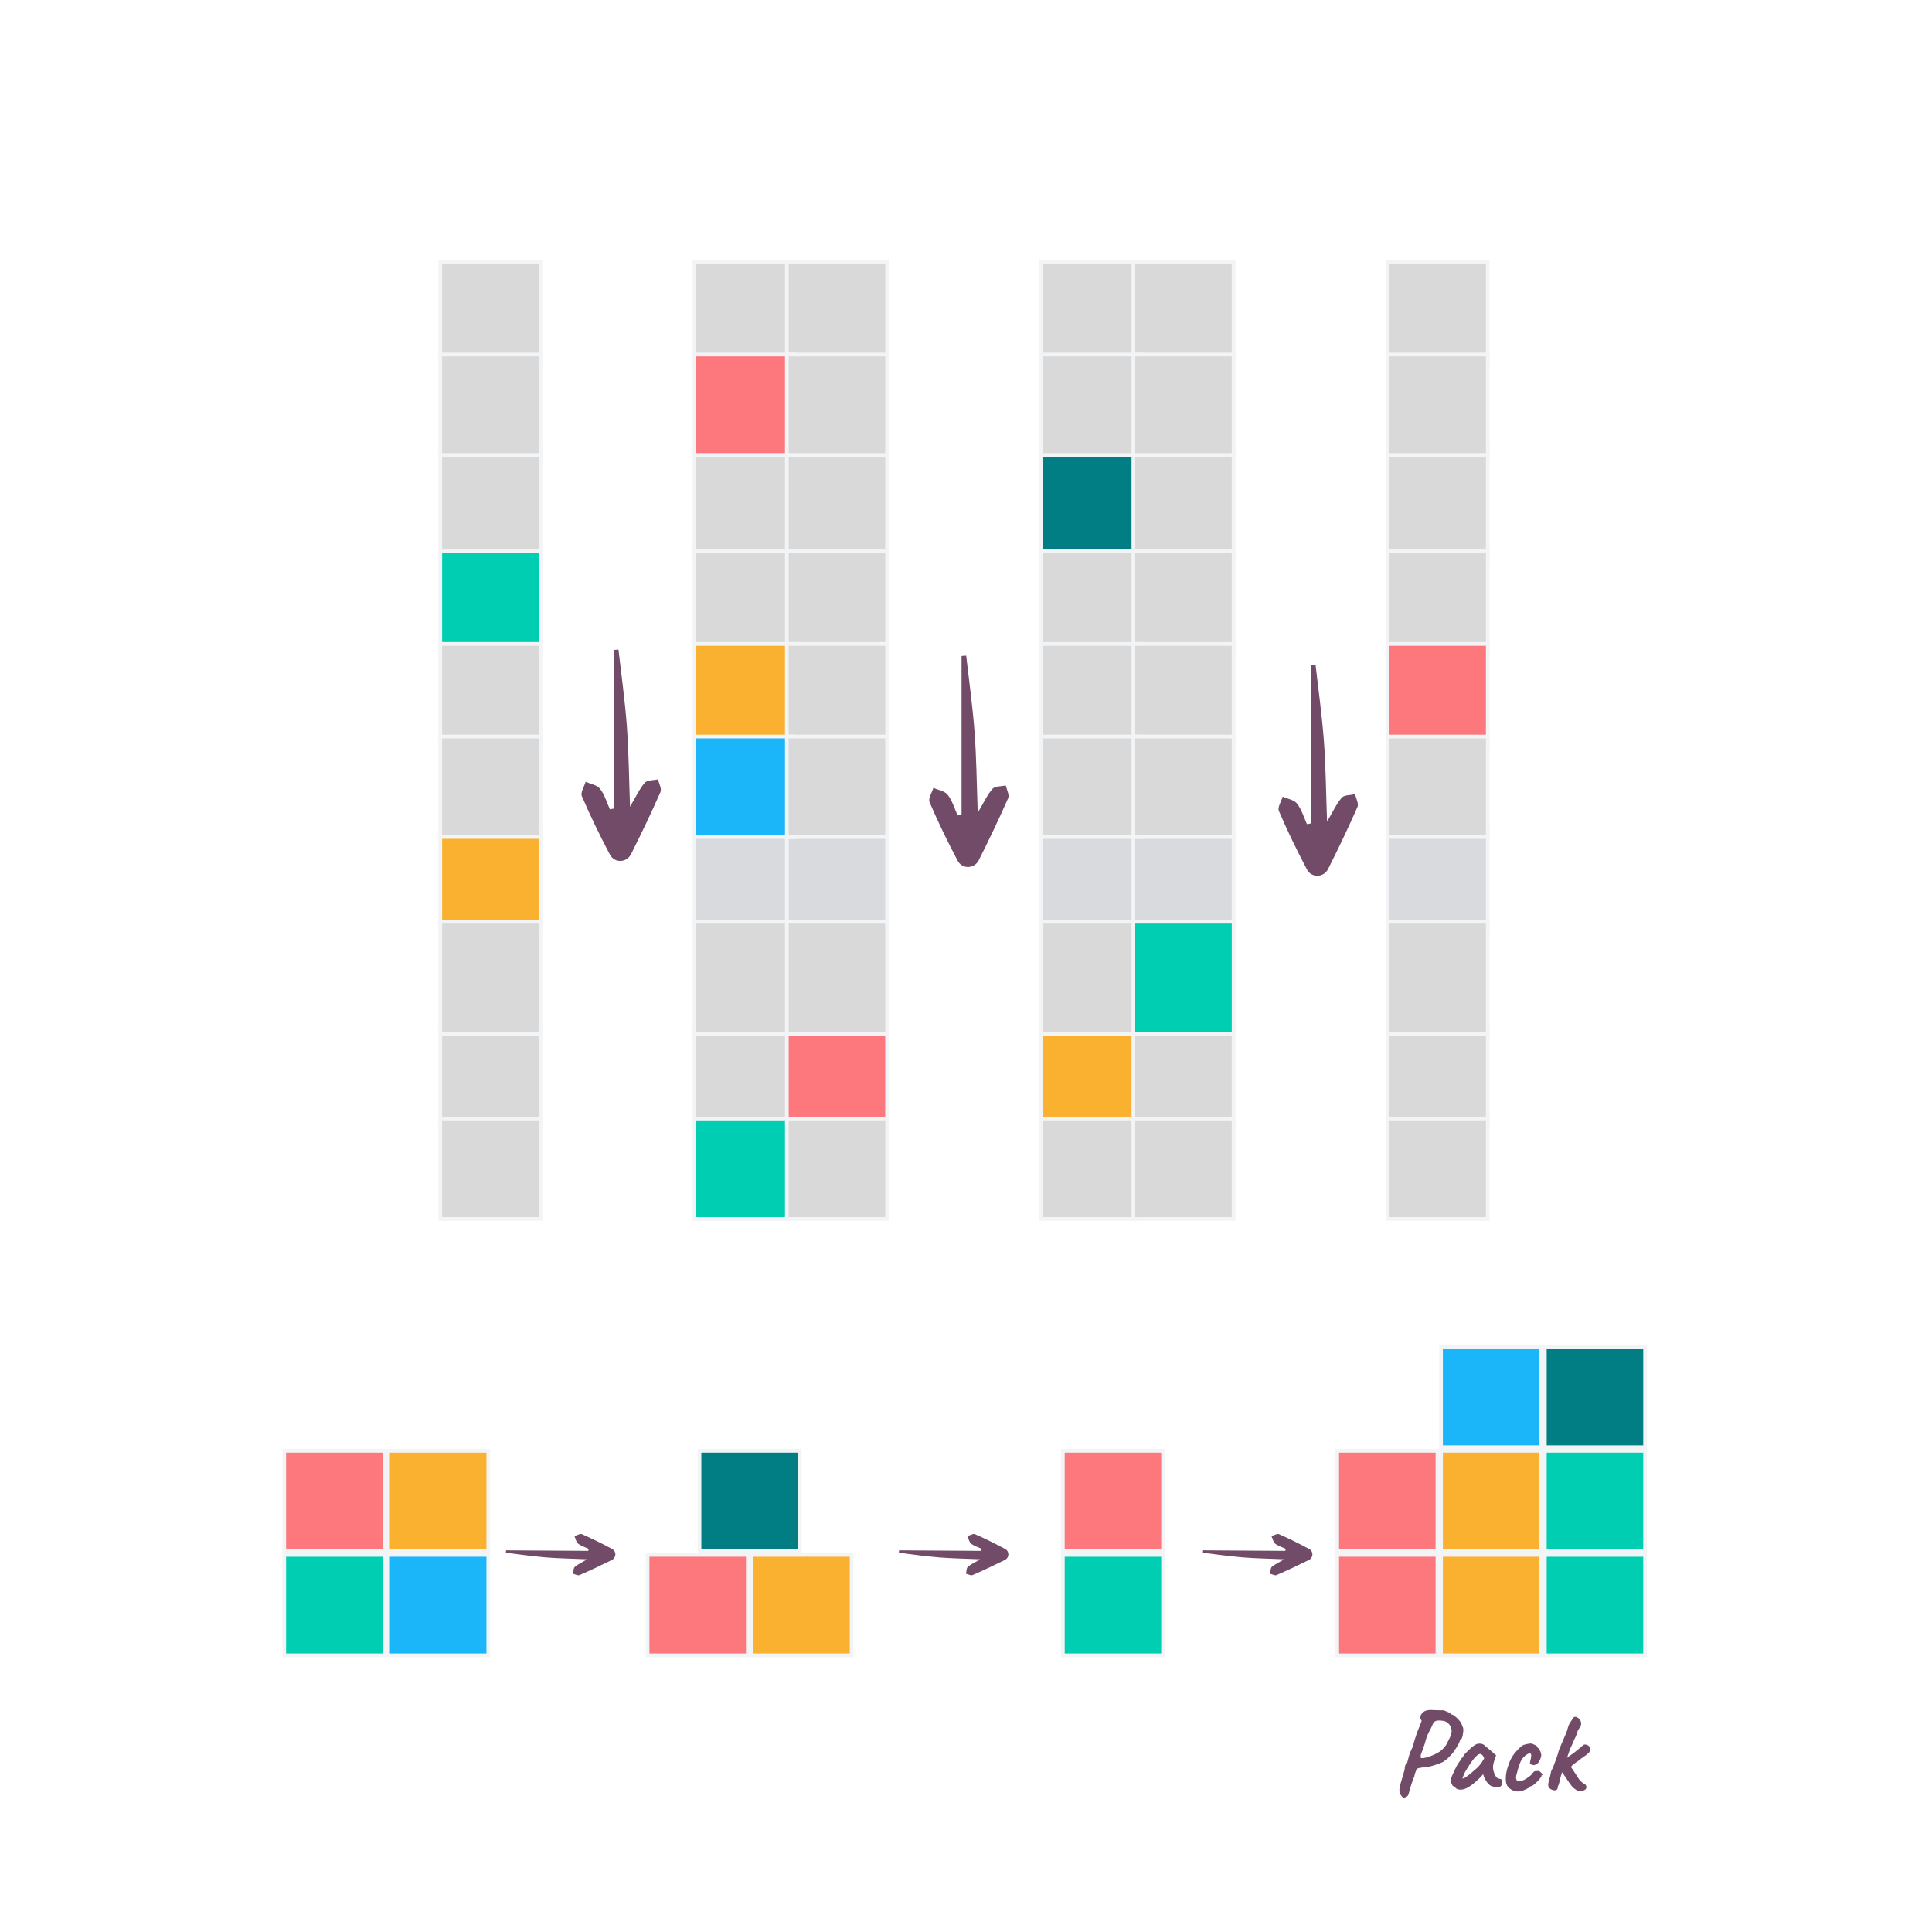
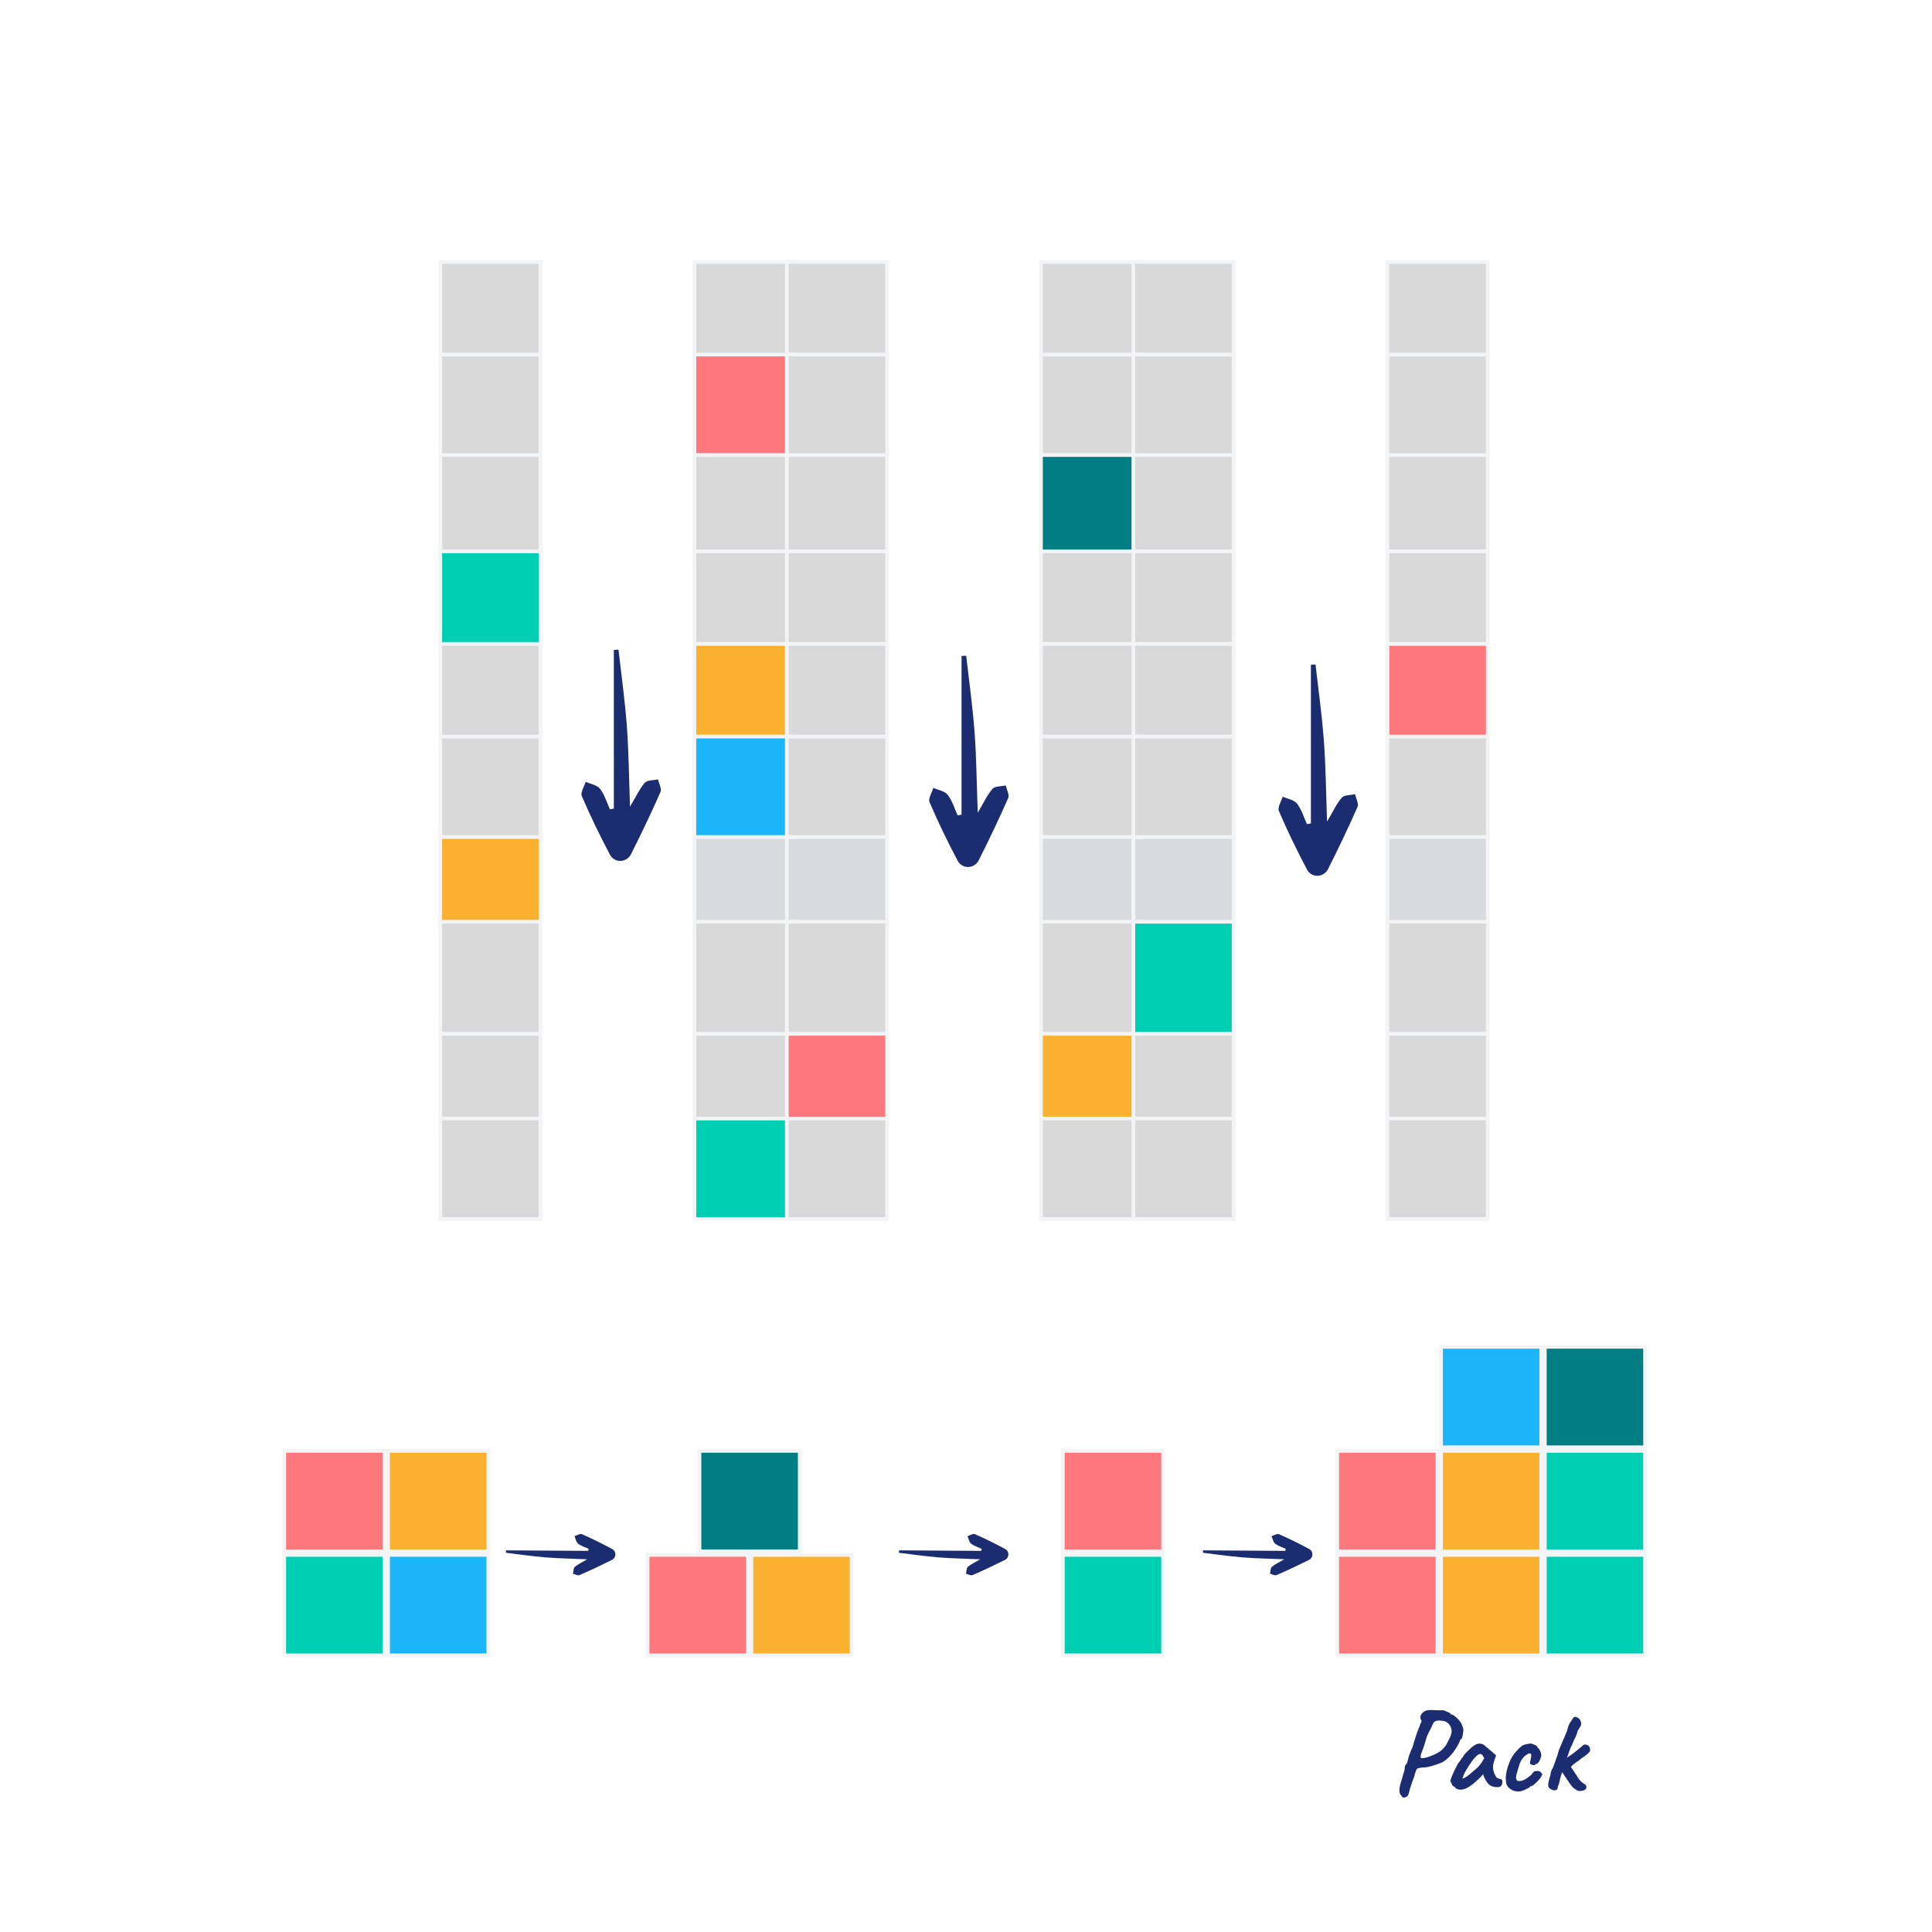
<svg xmlns="http://www.w3.org/2000/svg" width="260" height="260" viewBox="0 0 260 260" fill="none">
  <path d="M0 0H260V260H0V0Z" fill="white" />
-   <path d="M128.876 109.745C128.449 108.799 128.158 107.752 127.53 106.954C127.142 106.454 126.263 106.33 125.61 106.023C125.417 106.664 124.888 107.47 125.094 107.955C126.237 110.63 127.518 113.255 128.871 115.822C129.482 116.993 131.115 116.95 131.713 115.771C133.101 113.014 134.432 110.237 135.677 107.405C135.873 106.974 135.475 106.276 135.346 105.701C134.732 105.839 133.899 105.78 133.558 106.167C132.844 106.991 132.386 108.035 131.579 109.374C131.438 105.489 131.409 101.992 131.153 98.522C130.894 95.083 130.417 91.659 130.025 88.238C129.818 88.259 129.6 88.273 129.402 88.282C129.4 95.393 129.411 102.512 129.401 109.636C129.227 109.661 129.066 109.695 128.892 109.72L128.876 109.745Z" fill="#714B67" />
-   <path d="M82.082 108.928C81.655 107.983 81.364 106.935 80.736 106.137C80.348 105.638 79.469 105.514 78.816 105.206C78.623 105.848 78.094 106.654 78.3 107.139C79.444 109.813 80.724 112.438 82.077 115.006C82.688 116.177 84.321 116.133 84.919 114.954C86.307 112.198 87.638 109.421 88.883 106.588C89.079 106.158 88.681 105.459 88.552 104.885C87.938 105.023 87.105 104.964 86.764 105.351C86.05 106.174 85.592 107.219 84.785 108.557C84.644 104.672 84.615 101.176 84.359 97.705C84.1 94.267 83.623 90.842 83.231 87.421C83.025 87.443 82.806 87.457 82.608 87.466C82.606 94.577 82.617 101.696 82.607 108.819C82.433 108.845 82.272 108.878 82.098 108.904L82.082 108.928Z" fill="#714B67" />
-   <path d="M175.887 110.928C175.459 109.983 175.169 108.935 174.54 108.137C174.153 107.638 173.274 107.514 172.621 107.206C172.427 107.848 171.899 108.654 172.105 109.139C173.248 111.813 174.529 114.438 175.882 117.006C176.492 118.177 178.126 118.133 178.724 116.954C180.112 114.198 181.443 111.421 182.688 108.588C182.883 108.158 182.486 107.459 182.357 106.885C181.743 107.023 180.909 106.964 180.568 107.351C179.854 108.174 179.397 109.219 178.589 110.557C178.449 106.672 178.419 103.176 178.164 99.705C177.905 96.267 177.428 92.842 177.035 89.421C176.829 89.443 176.611 89.457 176.413 89.466C176.411 96.577 176.421 103.696 176.412 110.819C176.238 110.845 176.076 110.878 175.903 110.904L175.887 110.928Z" fill="#714B67" />
+   <path d="M128.876 109.745C128.449 108.799 128.158 107.752 127.53 106.954C127.142 106.454 126.263 106.33 125.61 106.023C125.417 106.664 124.888 107.47 125.094 107.955C126.237 110.63 127.518 113.255 128.871 115.822C129.482 116.993 131.115 116.95 131.713 115.771C133.101 113.014 134.432 110.237 135.677 107.405C135.873 106.974 135.475 106.276 135.346 105.701C134.732 105.839 133.899 105.78 133.558 106.167C132.844 106.991 132.386 108.035 131.579 109.374C131.438 105.489 131.409 101.992 131.153 98.522C130.894 95.083 130.417 91.659 130.025 88.238C129.818 88.259 129.6 88.273 129.402 88.282C129.4 95.393 129.411 102.512 129.401 109.636C129.227 109.661 129.066 109.695 128.892 109.72L128.876 109.745Z" fill="#1B2D70" />
+   <path d="M82.082 108.928C81.655 107.983 81.364 106.935 80.736 106.137C80.348 105.638 79.469 105.514 78.816 105.206C78.623 105.848 78.094 106.654 78.3 107.139C79.444 109.813 80.724 112.438 82.077 115.006C82.688 116.177 84.321 116.133 84.919 114.954C86.307 112.198 87.638 109.421 88.883 106.588C89.079 106.158 88.681 105.459 88.552 104.885C87.938 105.023 87.105 104.964 86.764 105.351C86.05 106.174 85.592 107.219 84.785 108.557C84.644 104.672 84.615 101.176 84.359 97.705C84.1 94.267 83.623 90.842 83.231 87.421C83.025 87.443 82.806 87.457 82.608 87.466C82.606 94.577 82.617 101.696 82.607 108.819C82.433 108.845 82.272 108.878 82.098 108.904L82.082 108.928Z" fill="#1B2D70" />
+   <path d="M175.887 110.928C175.459 109.983 175.169 108.935 174.54 108.137C174.153 107.638 173.274 107.514 172.621 107.206C172.427 107.848 171.899 108.654 172.105 109.139C173.248 111.813 174.529 114.438 175.882 117.006C176.492 118.177 178.126 118.133 178.724 116.954C180.112 114.198 181.443 111.421 182.688 108.588C182.883 108.158 182.486 107.459 182.357 106.885C181.743 107.023 180.909 106.964 180.568 107.351C179.854 108.174 179.397 109.219 178.589 110.557C178.449 106.672 178.419 103.176 178.164 99.705C177.905 96.267 177.428 92.842 177.035 89.421C176.829 89.443 176.611 89.457 176.413 89.466C176.411 96.577 176.421 103.696 176.412 110.819C176.238 110.845 176.076 110.878 175.903 110.904L175.887 110.928Z" fill="#1B2D70" />
  <rect x="59.25" y="35.25" width="13.491" height="13.52" fill="#D9D9D9" stroke="#F3F4F6" stroke-width="0.5" />
  <rect x="59.25" y="60.175" width="13.491" height="15.078" fill="#D9D9D9" stroke="#F3F4F6" stroke-width="0.5" />
  <rect x="59.25" y="47.713" width="13.491" height="13.52" fill="#D9D9D9" stroke="#F3F4F6" stroke-width="0.5" />
  <rect x="59.25" y="74.196" width="13.491" height="13.52" fill="#00CEB3" stroke="#F3F4F6" stroke-width="0.5" />
  <rect x="59.25" y="86.658" width="13.491" height="13.52" fill="#D9D9D9" stroke="#F3F4F6" stroke-width="0.5" />
  <rect x="59.25" y="111.583" width="13.491" height="13.52" fill="#FBB130" stroke="#F3F4F6" stroke-width="0.5" />
  <rect x="59.25" y="138.066" width="13.491" height="13.52" fill="#D9D9D9" stroke="#F3F4F6" stroke-width="0.5" />
  <rect x="59.25" y="99.121" width="13.491" height="13.52" fill="#D9D9D9" stroke="#F3F4F6" stroke-width="0.5" />
  <rect x="59.25" y="124.046" width="13.491" height="15.078" fill="#D9D9D9" stroke="#F3F4F6" stroke-width="0.5" />
  <rect x="59.25" y="150.529" width="13.491" height="13.52" fill="#D9D9D9" stroke="#F3F4F6" stroke-width="0.5" />
  <rect x="93.45" y="35.25" width="13.491" height="13.52" fill="#D9D9D9" stroke="#F3F4F6" stroke-width="0.5" />
  <rect x="140.088" y="35.25" width="13.491" height="13.52" fill="#D9D9D9" stroke="#F3F4F6" stroke-width="0.5" />
  <rect x="186.726" y="35.25" width="13.491" height="13.52" fill="#D9D9D9" stroke="#F3F4F6" stroke-width="0.5" />
  <rect x="105.888" y="35.25" width="13.491" height="13.52" fill="#D9D9D9" stroke="#F3F4F6" stroke-width="0.5" />
  <rect x="152.524" y="35.25" width="13.491" height="13.52" fill="#D9D9D9" stroke="#F3F4F6" stroke-width="0.5" />
  <rect x="93.45" y="60.175" width="13.491" height="15.078" fill="#D9D9D9" stroke="#F3F4F6" stroke-width="0.5" />
  <rect x="140.088" y="60.175" width="13.491" height="15.078" fill="#017E84" stroke="#F3F4F6" stroke-width="0.5" />
  <rect x="186.726" y="60.175" width="13.491" height="15.078" fill="#D9D9D9" stroke="#F3F4F6" stroke-width="0.5" />
  <rect x="105.888" y="60.175" width="13.491" height="15.078" fill="#D9D9D9" stroke="#F3F4F6" stroke-width="0.5" />
  <rect x="152.524" y="60.175" width="13.491" height="15.078" fill="#D9D9D9" stroke="#F3F4F6" stroke-width="0.5" />
  <rect x="93.45" y="47.713" width="13.491" height="13.52" fill="#FC787D" stroke="#F3F4F6" stroke-width="0.5" />
  <rect x="140.088" y="47.713" width="13.491" height="13.52" fill="#D9D9D9" stroke="#F3F4F6" stroke-width="0.5" />
  <rect x="186.726" y="47.713" width="13.491" height="13.52" fill="#D9D9D9" stroke="#F3F4F6" stroke-width="0.5" />
  <rect x="105.888" y="47.713" width="13.491" height="13.52" fill="#D9D9D9" stroke="#F3F4F6" stroke-width="0.5" />
  <rect x="152.524" y="47.713" width="13.491" height="13.52" fill="#D9D9D9" stroke="#F3F4F6" stroke-width="0.5" />
  <rect x="93.45" y="74.196" width="13.491" height="13.52" fill="#D9D9D9" stroke="#F3F4F6" stroke-width="0.5" />
  <rect x="140.088" y="74.196" width="13.491" height="13.52" fill="#D9D9D9" stroke="#F3F4F6" stroke-width="0.5" />
  <rect x="186.726" y="74.196" width="13.491" height="13.52" fill="#D9D9D9" stroke="#F3F4F6" stroke-width="0.5" />
  <rect x="105.888" y="74.196" width="13.491" height="13.52" fill="#D9D9D9" stroke="#F3F4F6" stroke-width="0.5" />
  <rect x="152.524" y="74.196" width="13.491" height="13.52" fill="#D9D9D9" stroke="#F3F4F6" stroke-width="0.5" />
  <rect x="93.45" y="86.658" width="13.491" height="13.52" fill="#FBB130" stroke="#F3F4F6" stroke-width="0.5" />
  <rect x="140.088" y="86.658" width="13.491" height="13.52" fill="#D9D9D9" stroke="#F3F4F6" stroke-width="0.5" />
  <rect x="186.726" y="86.658" width="13.491" height="13.52" fill="#FC787D" stroke="#F3F4F6" stroke-width="0.5" />
  <rect x="105.888" y="86.658" width="13.491" height="13.52" fill="#D9D9D9" stroke="#F3F4F6" stroke-width="0.5" />
  <rect x="152.524" y="86.658" width="13.491" height="13.52" fill="#D9D9D9" stroke="#F3F4F6" stroke-width="0.5" />
  <rect x="93.45" y="111.583" width="13.491" height="13.52" fill="#D8DADD" stroke="#F3F4F6" stroke-width="0.5" />
  <rect x="140.088" y="111.583" width="13.491" height="13.52" fill="#D8DADD" stroke="#F3F4F6" stroke-width="0.5" />
  <rect x="186.726" y="111.583" width="13.491" height="13.52" fill="#D8DADD" stroke="#F3F4F6" stroke-width="0.5" />
  <rect x="105.888" y="111.583" width="13.491" height="13.52" fill="#D8DADD" stroke="#F3F4F6" stroke-width="0.5" />
  <rect x="152.524" y="111.583" width="13.491" height="13.52" fill="#D8DADD" stroke="#F3F4F6" stroke-width="0.5" />
  <rect x="93.45" y="138.066" width="13.491" height="13.52" fill="#D9D9D9" stroke="#F3F4F6" stroke-width="0.5" />
  <rect x="140.088" y="138.066" width="13.491" height="13.52" fill="#FBB130" stroke="#F3F4F6" stroke-width="0.5" />
  <rect x="186.726" y="138.066" width="13.491" height="13.52" fill="#D9D9D9" stroke="#F3F4F6" stroke-width="0.5" />
  <rect x="105.888" y="138.066" width="13.491" height="13.52" fill="#FC787D" stroke="#F3F4F6" stroke-width="0.5" />
  <rect x="152.524" y="138.066" width="13.491" height="13.52" fill="#D9D9D9" stroke="#F3F4F6" stroke-width="0.5" />
  <rect x="93.45" y="99.121" width="13.491" height="13.52" fill="#1BB6F9" stroke="#F3F4F6" stroke-width="0.5" />
  <rect x="140.088" y="99.121" width="13.491" height="13.52" fill="#D9D9D9" stroke="#F3F4F6" stroke-width="0.5" />
  <rect x="186.726" y="99.121" width="13.491" height="13.52" fill="#D9D9D9" stroke="#F3F4F6" stroke-width="0.5" />
  <rect x="105.888" y="99.121" width="13.491" height="13.52" fill="#D9D9D9" stroke="#F3F4F6" stroke-width="0.5" />
  <rect x="152.524" y="99.121" width="13.491" height="13.52" fill="#D9D9D9" stroke="#F3F4F6" stroke-width="0.5" />
  <rect x="93.45" y="124.046" width="13.491" height="15.078" fill="#D9D9D9" stroke="#F3F4F6" stroke-width="0.5" />
  <rect x="140.088" y="124.046" width="13.491" height="15.078" fill="#D9D9D9" stroke="#F3F4F6" stroke-width="0.5" />
  <rect x="186.726" y="124.046" width="13.491" height="15.078" fill="#D9D9D9" stroke="#F3F4F6" stroke-width="0.5" />
  <rect x="105.888" y="124.046" width="13.491" height="15.078" fill="#D9D9D9" stroke="#F3F4F6" stroke-width="0.5" />
  <rect x="152.524" y="124.046" width="13.491" height="15.078" fill="#00CEB3" stroke="#F3F4F6" stroke-width="0.5" />
  <rect x="93.45" y="150.529" width="13.491" height="13.52" fill="#00CEB3" stroke="#F3F4F6" stroke-width="0.5" />
  <rect x="140.088" y="150.529" width="13.491" height="13.52" fill="#D9D9D9" stroke="#F3F4F6" stroke-width="0.5" />
  <rect x="186.726" y="150.529" width="13.491" height="13.52" fill="#D9D9D9" stroke="#F3F4F6" stroke-width="0.5" />
  <rect x="105.888" y="150.529" width="13.491" height="13.52" fill="#D9D9D9" stroke="#F3F4F6" stroke-width="0.5" />
  <rect x="152.524" y="150.529" width="13.491" height="13.52" fill="#D9D9D9" stroke="#F3F4F6" stroke-width="0.5" />
-   <path d="M173.031 208.437C172.543 208.211 172.001 208.057 171.59 207.727C171.332 207.523 171.271 207.066 171.114 206.725C171.447 206.626 171.866 206.354 172.117 206.463C173.499 207.067 174.855 207.742 176.181 208.454C176.786 208.776 176.758 209.626 176.145 209.934C174.712 210.647 173.268 211.33 171.796 211.969C171.572 212.069 171.212 211.86 170.914 211.79C170.988 211.471 170.96 211.038 171.162 210.861C171.591 210.493 172.134 210.258 172.83 209.842C170.817 209.756 169.005 209.729 167.208 209.585C165.427 209.438 163.653 209.179 161.882 208.963C161.894 208.856 161.901 208.742 161.907 208.639C165.592 208.662 169.282 208.691 172.973 208.71C172.987 208.619 173.005 208.535 173.019 208.445L173.031 208.437Z" fill="#714B67" />
-   <path d="M132.116 208.437C131.628 208.211 131.086 208.057 130.675 207.727C130.417 207.523 130.356 207.066 130.199 206.725C130.532 206.626 130.951 206.354 131.202 206.463C132.584 207.067 133.94 207.742 135.266 208.454C135.871 208.776 135.843 209.626 135.23 209.934C133.797 210.647 132.353 211.33 130.881 211.969C130.657 212.069 130.297 211.86 129.999 211.79C130.073 211.471 130.045 211.038 130.247 210.861C130.676 210.493 131.219 210.258 131.915 209.842C129.902 209.756 128.09 209.729 126.293 209.585C124.512 209.438 122.738 209.179 120.967 208.963C120.979 208.856 120.986 208.742 120.992 208.639C124.677 208.662 128.367 208.691 132.058 208.71C132.072 208.619 132.09 208.535 132.104 208.445L132.116 208.437Z" fill="#714B67" />
-   <path d="M79.227 208.437C78.738 208.211 78.196 208.057 77.785 207.727C77.527 207.523 77.466 207.066 77.309 206.725C77.642 206.626 78.061 206.354 78.312 206.463C79.694 207.067 81.05 207.742 82.377 208.454C82.981 208.776 82.953 209.626 82.34 209.934C80.907 210.647 79.464 211.33 77.992 211.969C77.768 212.069 77.407 211.86 77.11 211.79C77.183 211.471 77.155 211.038 77.357 210.861C77.786 210.493 78.329 210.258 79.025 209.842C77.013 209.756 75.201 209.729 73.403 209.585C71.622 209.438 69.849 209.179 68.077 208.963C68.089 208.856 68.097 208.742 68.102 208.639C71.787 208.662 75.477 208.691 79.169 208.71C79.182 208.619 79.2 208.535 79.214 208.445L79.227 208.437Z" fill="#714B67" />
+   <path d="M173.031 208.437C172.543 208.211 172.001 208.057 171.59 207.727C171.332 207.523 171.271 207.066 171.114 206.725C171.447 206.626 171.866 206.354 172.117 206.463C173.499 207.067 174.855 207.742 176.181 208.454C176.786 208.776 176.758 209.626 176.145 209.934C174.712 210.647 173.268 211.33 171.796 211.969C171.572 212.069 171.212 211.86 170.914 211.79C170.988 211.471 170.96 211.038 171.162 210.861C171.591 210.493 172.134 210.258 172.83 209.842C170.817 209.756 169.005 209.729 167.208 209.585C165.427 209.438 163.653 209.179 161.882 208.963C161.894 208.856 161.901 208.742 161.907 208.639C165.592 208.662 169.282 208.691 172.973 208.71C172.987 208.619 173.005 208.535 173.019 208.445L173.031 208.437Z" fill="#1B2D70" />
+   <path d="M132.116 208.437C131.628 208.211 131.086 208.057 130.675 207.727C130.417 207.523 130.356 207.066 130.199 206.725C130.532 206.626 130.951 206.354 131.202 206.463C132.584 207.067 133.94 207.742 135.266 208.454C135.871 208.776 135.843 209.626 135.23 209.934C133.797 210.647 132.353 211.33 130.881 211.969C130.657 212.069 130.297 211.86 129.999 211.79C130.073 211.471 130.045 211.038 130.247 210.861C130.676 210.493 131.219 210.258 131.915 209.842C129.902 209.756 128.09 209.729 126.293 209.585C124.512 209.438 122.738 209.179 120.967 208.963C120.979 208.856 120.986 208.742 120.992 208.639C124.677 208.662 128.367 208.691 132.058 208.71C132.072 208.619 132.09 208.535 132.104 208.445L132.116 208.437Z" fill="#1B2D70" />
+   <path d="M79.227 208.437C78.738 208.211 78.196 208.057 77.785 207.727C77.527 207.523 77.466 207.066 77.309 206.725C77.642 206.626 78.061 206.354 78.312 206.463C79.694 207.067 81.05 207.742 82.377 208.454C82.981 208.776 82.953 209.626 82.34 209.934C80.907 210.647 79.464 211.33 77.992 211.969C77.768 212.069 77.407 211.86 77.11 211.79C77.183 211.471 77.155 211.038 77.357 210.861C77.786 210.493 78.329 210.258 79.025 209.842C77.013 209.756 75.201 209.729 73.403 209.585C71.622 209.438 69.849 209.179 68.077 208.963C68.089 208.856 68.097 208.742 68.102 208.639C71.787 208.662 75.477 208.691 79.169 208.71C79.182 208.619 79.2 208.535 79.214 208.445L79.227 208.437Z" fill="#1B2D70" />
  <rect x="207.896" y="195.25" width="13.491" height="13.52" fill="#00CEB3" stroke="#F3F4F6" stroke-width="0.5" />
  <rect x="207.896" y="181.25" width="13.491" height="13.52" fill="#017E84" stroke="#F3F4F6" stroke-width="0.5" />
  <rect x="193.925" y="195.25" width="13.491" height="13.52" fill="#FBB130" stroke="#F3F4F6" stroke-width="0.5" />
  <rect x="193.925" y="181.25" width="13.491" height="13.52" fill="#1BB6F9" stroke="#F3F4F6" stroke-width="0.5" />
  <rect x="179.954" y="195.25" width="13.491" height="13.52" fill="#FC787D" stroke="#F3F4F6" stroke-width="0.5" />
  <rect x="143.031" y="195.25" width="13.491" height="13.52" fill="#FC787D" stroke="#F3F4F6" stroke-width="0.5" />
  <rect x="52.221" y="195.25" width="13.491" height="13.52" fill="#FBB130" stroke="#F3F4F6" stroke-width="0.5" />
  <rect x="94.133" y="195.25" width="13.491" height="13.52" fill="#017E84" stroke="#F3F4F6" stroke-width="0.5" />
  <rect x="38.25" y="195.25" width="13.491" height="13.52" fill="#FC787D" stroke="#F3F4F6" stroke-width="0.5" />
  <rect x="207.896" y="209.25" width="13.491" height="13.52" fill="#00CEB3" stroke="#F3F4F6" stroke-width="0.5" />
  <rect x="193.925" y="209.25" width="13.491" height="13.52" fill="#FBB130" stroke="#F3F4F6" stroke-width="0.5" />
  <rect x="179.954" y="209.25" width="13.491" height="13.52" fill="#FC787D" stroke="#F3F4F6" stroke-width="0.5" />
  <rect x="143.031" y="209.25" width="13.491" height="13.52" fill="#00CEB3" stroke="#F3F4F6" stroke-width="0.5" />
  <rect x="101.119" y="209.25" width="13.491" height="13.52" fill="#FBB130" stroke="#F3F4F6" stroke-width="0.5" />
  <rect x="52.221" y="209.25" width="13.491" height="13.52" fill="#1BB6F9" stroke="#F3F4F6" stroke-width="0.5" />
  <rect x="87.147" y="209.25" width="13.491" height="13.52" fill="#FC787D" stroke="#F3F4F6" stroke-width="0.5" />
  <rect x="38.25" y="209.25" width="13.491" height="13.52" fill="#00CEB3" stroke="#F3F4F6" stroke-width="0.5" />
-   <path d="M188.942 241.912C188.814 241.912 188.707 241.843 188.622 241.704C188.558 241.64 188.488 241.539 188.414 241.4C188.339 241.261 188.312 241.037 188.334 240.728C188.366 240.408 188.483 239.944 188.686 239.336C188.792 238.931 188.878 238.637 188.942 238.456C189.006 238.264 189.038 238.125 189.038 238.04C189.038 237.923 189.048 237.827 189.07 237.752C189.102 237.667 189.118 237.587 189.118 237.512C189.182 237.512 189.246 237.453 189.31 237.336C189.374 237.219 189.427 237.059 189.47 236.856C189.512 236.675 189.55 236.531 189.582 236.424C189.624 236.307 189.646 236.227 189.646 236.184C189.699 236.099 189.752 235.965 189.806 235.784C189.87 235.603 189.966 235.384 190.094 235.128C190.179 234.808 190.275 234.477 190.382 234.136C190.488 233.784 190.595 233.459 190.702 233.16C190.819 232.851 190.915 232.611 190.99 232.44C191.107 232.109 191.198 231.88 191.262 231.752C191.326 231.613 191.326 231.523 191.262 231.48C191.187 231.427 191.15 231.293 191.15 231.08C191.16 230.856 191.262 230.664 191.454 230.504C191.571 230.365 191.72 230.269 191.902 230.216C192.083 230.152 192.291 230.12 192.526 230.12C192.76 230.12 193.006 230.131 193.262 230.152C193.454 230.163 193.656 230.168 193.87 230.168C194.094 230.168 194.232 230.168 194.286 230.168C194.382 230.211 194.499 230.259 194.638 230.312C194.776 230.365 194.899 230.419 195.006 230.472C195.123 230.515 195.182 230.552 195.182 230.584C195.182 230.648 195.203 230.691 195.246 230.712C195.299 230.723 195.352 230.733 195.406 230.744C195.48 230.744 195.603 230.813 195.774 230.952C195.944 231.08 196.115 231.24 196.286 231.432C196.467 231.613 196.595 231.795 196.67 231.976C196.755 232.157 196.824 232.328 196.878 232.488C196.942 232.648 196.947 232.877 196.894 233.176C196.883 233.336 196.856 233.496 196.814 233.656C196.782 233.816 196.744 233.923 196.702 233.976C196.638 234.019 196.579 234.072 196.526 234.136C196.472 234.2 196.446 234.259 196.446 234.312C196.446 234.355 196.403 234.461 196.318 234.632C196.232 234.792 196.126 234.979 195.998 235.192C195.87 235.395 195.731 235.597 195.582 235.8C195.432 236.003 195.294 236.163 195.166 236.28C195.027 236.451 194.862 236.611 194.67 236.76C194.488 236.909 194.323 237.032 194.174 237.128C193.896 237.256 193.576 237.379 193.214 237.496C192.862 237.613 192.52 237.709 192.19 237.784C191.859 237.848 191.592 237.875 191.39 237.864C191.08 237.907 190.878 237.949 190.782 237.992C190.686 238.024 190.616 238.115 190.574 238.264C190.52 238.403 190.467 238.547 190.414 238.696C190.371 238.845 190.35 238.952 190.35 239.016C190.328 239.059 190.28 239.176 190.206 239.368C190.142 239.56 190.062 239.784 189.966 240.04C189.88 240.296 189.8 240.552 189.726 240.808C189.651 241.064 189.592 241.283 189.55 241.464C189.507 241.613 189.416 241.725 189.278 241.8C189.15 241.875 189.038 241.912 188.942 241.912ZM191.214 236.568C191.256 236.611 191.395 236.616 191.63 236.584C191.864 236.552 192.147 236.472 192.478 236.344C192.691 236.269 192.904 236.179 193.118 236.072C193.342 235.965 193.555 235.848 193.758 235.72C193.864 235.645 193.976 235.555 194.094 235.448C194.211 235.331 194.376 235.139 194.59 234.872C194.622 234.819 194.675 234.717 194.75 234.568C194.835 234.408 194.91 234.259 194.974 234.12C195.07 233.971 195.166 233.752 195.262 233.464C195.358 233.165 195.379 232.92 195.326 232.728C195.272 232.451 195.166 232.221 195.006 232.04C194.846 231.848 194.643 231.709 194.398 231.624C194.163 231.581 193.966 231.555 193.806 231.544C193.656 231.533 193.491 231.544 193.31 231.576C193.139 231.629 193.016 231.704 192.942 231.8C192.878 231.896 192.782 232.099 192.654 232.408C192.579 232.557 192.472 232.765 192.334 233.032C192.195 233.288 192.078 233.549 191.982 233.816C191.79 234.52 191.619 235.059 191.47 235.432C191.331 235.805 191.24 236.051 191.198 236.168C191.208 236.285 191.203 236.371 191.182 236.424C191.16 236.467 191.171 236.515 191.214 236.568ZM195.929 240.664C195.887 240.579 195.791 240.493 195.641 240.408C195.503 240.323 195.433 240.259 195.433 240.216C195.433 240.173 195.407 240.109 195.353 240.024C195.311 239.928 195.268 239.859 195.225 239.816C195.172 239.752 195.188 239.597 195.273 239.352C195.359 239.096 195.487 238.787 195.657 238.424C195.828 238.061 196.015 237.693 196.217 237.32C196.303 237.235 196.388 237.123 196.473 236.984C196.559 236.845 196.623 236.755 196.665 236.712C196.665 236.669 196.681 236.632 196.713 236.6C196.745 236.557 196.783 236.536 196.825 236.536L196.953 236.28C196.975 236.237 197.039 236.152 197.145 236.024C197.263 235.896 197.401 235.757 197.561 235.608C197.721 235.448 197.881 235.299 198.041 235.16C198.212 235.021 198.351 234.92 198.457 234.856C198.681 234.707 198.911 234.637 199.145 234.648C199.391 234.659 199.599 234.733 199.769 234.872C199.801 234.904 199.871 234.968 199.977 235.064C200.095 235.16 200.223 235.267 200.361 235.384C200.511 235.501 200.639 235.608 200.745 235.704L201.337 236.232L201.065 237.032C200.927 237.459 200.889 237.832 200.953 238.152C201.017 238.472 201.119 238.749 201.257 238.984C201.311 239.101 201.38 239.192 201.465 239.256C201.561 239.32 201.684 239.363 201.833 239.384C201.919 239.395 201.999 239.427 202.073 239.48C202.148 239.533 202.185 239.619 202.185 239.736C202.185 239.992 202.137 240.179 202.041 240.296C201.956 240.403 201.86 240.467 201.753 240.488C201.401 240.531 201.065 240.493 200.745 240.376C200.425 240.259 200.137 239.955 199.881 239.464C199.839 239.4 199.78 239.283 199.705 239.112C199.641 238.931 199.604 238.813 199.593 238.76C199.551 238.813 199.492 238.883 199.417 238.968C199.353 239.043 199.289 239.112 199.225 239.176C198.468 239.944 197.817 240.445 197.273 240.68C196.74 240.904 196.292 240.899 195.929 240.664ZM196.809 239.336C196.884 239.347 197.001 239.309 197.161 239.224C197.321 239.128 197.535 238.973 197.801 238.76C198.164 238.451 198.463 238.195 198.697 237.992C198.932 237.789 199.161 237.528 199.385 237.208L199.737 236.632C199.631 236.387 199.535 236.227 199.449 236.152C199.364 236.077 199.279 236.04 199.193 236.04C199.055 236.04 198.889 236.131 198.697 236.312C198.505 236.483 198.287 236.739 198.041 237.08C197.807 237.411 197.54 237.827 197.241 238.328C197.103 238.563 196.996 238.792 196.921 239.016C196.847 239.229 196.809 239.336 196.809 239.336ZM204.622 241.064C204.313 241.117 204.003 241.091 203.694 240.984C203.395 240.877 203.145 240.707 202.942 240.472C202.75 240.227 202.654 239.933 202.654 239.592C202.622 239.272 202.649 238.893 202.734 238.456C202.83 238.008 202.969 237.56 203.15 237.112C203.342 236.664 203.561 236.285 203.806 235.976C204.019 235.72 204.233 235.485 204.446 235.272C204.659 235.059 204.851 234.915 205.022 234.84C205.171 234.776 205.353 234.728 205.566 234.696C205.79 234.653 205.945 234.632 206.03 234.632C206.201 234.675 206.387 234.744 206.59 234.84C206.803 234.936 206.91 235.048 206.91 235.176C206.91 235.176 206.921 235.192 206.942 235.224C206.974 235.245 206.99 235.256 206.99 235.256C207.054 235.256 207.123 235.336 207.198 235.496C207.283 235.645 207.347 235.821 207.39 236.024C207.433 236.216 207.422 236.371 207.358 236.488C207.315 236.691 207.23 236.888 207.102 237.08C206.985 237.272 206.883 237.368 206.798 237.368C206.755 237.368 206.713 237.373 206.67 237.384C206.638 237.384 206.622 237.411 206.622 237.464C206.622 237.517 206.563 237.544 206.446 237.544C206.339 237.544 206.227 237.523 206.11 237.48C205.993 237.437 205.918 237.373 205.886 237.288C205.886 237.235 205.897 237.165 205.918 237.08C205.939 236.995 205.971 236.851 206.014 236.648C206.078 236.349 206.083 236.152 206.03 236.056C205.977 235.949 205.843 235.939 205.63 236.024C205.363 236.173 205.145 236.349 204.974 236.552C204.803 236.744 204.649 237.016 204.51 237.368C204.382 237.72 204.238 238.211 204.078 238.84C204.014 239.085 204.003 239.277 204.046 239.416C204.099 239.555 204.142 239.629 204.174 239.64C204.323 239.683 204.483 239.693 204.654 239.672C204.835 239.64 204.985 239.592 205.102 239.528C205.273 239.443 205.422 239.352 205.55 239.256C205.689 239.149 205.838 239.037 205.998 238.92C206.051 238.888 206.099 238.829 206.142 238.744C206.185 238.648 206.249 238.579 206.334 238.536C206.419 238.408 206.526 238.344 206.654 238.344C206.793 238.333 206.926 238.328 207.054 238.328C207.139 238.349 207.23 238.403 207.326 238.488C207.422 238.573 207.491 238.659 207.534 238.744C207.587 238.819 207.582 238.872 207.518 238.904C207.475 238.904 207.449 238.92 207.438 238.952C207.438 238.973 207.438 238.984 207.438 238.984C207.459 239.027 207.411 239.123 207.294 239.272C207.187 239.421 207.049 239.581 206.878 239.752C206.707 239.923 206.542 240.072 206.382 240.2C206.233 240.317 206.126 240.376 206.062 240.376C205.955 240.376 205.902 240.408 205.902 240.472C205.902 240.493 205.822 240.547 205.662 240.632C205.513 240.717 205.337 240.803 205.134 240.888C204.942 240.973 204.771 241.032 204.622 241.064ZM208.93 240.888C208.77 240.835 208.626 240.749 208.498 240.632C208.381 240.515 208.333 240.323 208.354 240.056C208.375 239.896 208.407 239.731 208.45 239.56C208.493 239.379 208.546 239.203 208.61 239.032C208.642 238.84 208.679 238.648 208.722 238.456C208.775 238.264 208.861 238.083 208.978 237.912C209.117 237.517 209.261 237.128 209.41 236.744C209.559 236.349 209.687 235.939 209.794 235.512C209.954 235.128 210.098 234.787 210.226 234.488C210.365 234.189 210.53 233.805 210.722 233.336C210.829 233.091 210.919 232.819 210.994 232.52C211.079 232.211 211.207 231.939 211.378 231.704C211.453 231.608 211.506 231.528 211.538 231.464C211.581 231.389 211.623 231.32 211.666 231.256C211.741 231.107 211.853 231.037 212.002 231.048C212.162 231.059 212.269 231.101 212.322 231.176C212.503 231.251 212.631 231.389 212.706 231.592C212.781 231.784 212.807 231.923 212.786 232.008C212.786 232.125 212.743 232.253 212.658 232.392C212.615 232.435 212.573 232.499 212.53 232.584C212.487 232.659 212.423 232.76 212.338 232.888C212.295 233.027 212.253 233.165 212.21 233.304C212.167 233.443 212.119 233.571 212.066 233.688C212.013 233.805 211.954 233.923 211.89 234.04C211.826 234.157 211.783 234.253 211.762 234.328C211.666 234.573 211.559 234.813 211.442 235.048C211.335 235.272 211.239 235.512 211.154 235.768C211.069 236.013 210.978 236.275 210.882 236.552C210.786 236.819 210.663 237.075 210.514 237.32C210.439 237.427 210.397 237.571 210.386 237.752C210.386 237.933 210.365 238.109 210.322 238.28C210.247 238.472 210.178 238.648 210.114 238.808C210.061 238.968 210.034 239.069 210.034 239.112C209.959 239.347 209.901 239.581 209.858 239.816C209.815 240.04 209.746 240.237 209.65 240.408C209.65 240.664 209.581 240.824 209.442 240.888C209.303 240.952 209.133 240.952 208.93 240.888ZM212.594 241.032C212.423 241.011 212.295 240.979 212.21 240.936C212.125 240.883 211.965 240.771 211.73 240.6C211.602 240.472 211.442 240.275 211.25 240.008C211.058 239.741 210.866 239.459 210.674 239.16C210.482 238.851 210.311 238.589 210.162 238.376L211.042 237.256C211.181 237.427 211.293 237.587 211.378 237.736C211.463 237.885 211.533 237.987 211.586 238.04C211.831 238.403 212.023 238.696 212.162 238.92C212.301 239.144 212.418 239.325 212.514 239.464C212.621 239.603 212.738 239.725 212.866 239.832C212.994 239.939 213.159 240.051 213.362 240.168C213.394 240.189 213.426 240.243 213.458 240.328C213.49 240.403 213.501 240.483 213.49 240.568C213.469 240.696 213.389 240.803 213.25 240.888C213.122 240.963 212.903 241.011 212.594 241.032ZM210.274 238.072C210.21 237.891 210.194 237.688 210.226 237.464C210.269 237.229 210.359 237.075 210.498 237C210.541 236.925 210.583 236.877 210.626 236.856C210.679 236.824 210.711 236.787 210.722 236.744C210.743 236.701 210.797 236.643 210.882 236.568C210.978 236.493 211.063 236.424 211.138 236.36C211.309 236.253 211.495 236.125 211.698 235.976C211.911 235.816 212.114 235.656 212.306 235.496C212.509 235.336 212.674 235.197 212.802 235.08C212.941 234.963 213.026 234.888 213.058 234.856C213.09 234.813 213.154 234.787 213.25 234.776C213.357 234.765 213.458 234.781 213.554 234.824C213.682 234.856 213.783 234.925 213.858 235.032C213.943 235.139 213.986 235.288 213.986 235.48C214.018 235.597 213.949 235.741 213.778 235.912C213.618 236.072 213.415 236.232 213.17 236.392C213.085 236.445 212.967 236.525 212.818 236.632C212.679 236.739 212.557 236.84 212.45 236.936C212.375 236.979 212.263 237.053 212.114 237.16C211.975 237.256 211.853 237.352 211.746 237.448C211.661 237.501 211.559 237.597 211.442 237.736C211.335 237.864 211.213 237.96 211.074 238.024C210.733 238.344 210.525 238.499 210.45 238.488C210.386 238.477 210.327 238.339 210.274 238.072Z" fill="#714B67" />
+   <path d="M188.942 241.912C188.814 241.912 188.707 241.843 188.622 241.704C188.558 241.64 188.488 241.539 188.414 241.4C188.339 241.261 188.312 241.037 188.334 240.728C188.366 240.408 188.483 239.944 188.686 239.336C188.792 238.931 188.878 238.637 188.942 238.456C189.006 238.264 189.038 238.125 189.038 238.04C189.038 237.923 189.048 237.827 189.07 237.752C189.102 237.667 189.118 237.587 189.118 237.512C189.182 237.512 189.246 237.453 189.31 237.336C189.374 237.219 189.427 237.059 189.47 236.856C189.512 236.675 189.55 236.531 189.582 236.424C189.624 236.307 189.646 236.227 189.646 236.184C189.699 236.099 189.752 235.965 189.806 235.784C189.87 235.603 189.966 235.384 190.094 235.128C190.179 234.808 190.275 234.477 190.382 234.136C190.488 233.784 190.595 233.459 190.702 233.16C190.819 232.851 190.915 232.611 190.99 232.44C191.107 232.109 191.198 231.88 191.262 231.752C191.326 231.613 191.326 231.523 191.262 231.48C191.187 231.427 191.15 231.293 191.15 231.08C191.16 230.856 191.262 230.664 191.454 230.504C191.571 230.365 191.72 230.269 191.902 230.216C192.083 230.152 192.291 230.12 192.526 230.12C192.76 230.12 193.006 230.131 193.262 230.152C193.454 230.163 193.656 230.168 193.87 230.168C194.094 230.168 194.232 230.168 194.286 230.168C194.382 230.211 194.499 230.259 194.638 230.312C194.776 230.365 194.899 230.419 195.006 230.472C195.123 230.515 195.182 230.552 195.182 230.584C195.182 230.648 195.203 230.691 195.246 230.712C195.299 230.723 195.352 230.733 195.406 230.744C195.48 230.744 195.603 230.813 195.774 230.952C195.944 231.08 196.115 231.24 196.286 231.432C196.467 231.613 196.595 231.795 196.67 231.976C196.755 232.157 196.824 232.328 196.878 232.488C196.942 232.648 196.947 232.877 196.894 233.176C196.883 233.336 196.856 233.496 196.814 233.656C196.782 233.816 196.744 233.923 196.702 233.976C196.638 234.019 196.579 234.072 196.526 234.136C196.472 234.2 196.446 234.259 196.446 234.312C196.446 234.355 196.403 234.461 196.318 234.632C196.232 234.792 196.126 234.979 195.998 235.192C195.87 235.395 195.731 235.597 195.582 235.8C195.432 236.003 195.294 236.163 195.166 236.28C195.027 236.451 194.862 236.611 194.67 236.76C194.488 236.909 194.323 237.032 194.174 237.128C193.896 237.256 193.576 237.379 193.214 237.496C192.862 237.613 192.52 237.709 192.19 237.784C191.859 237.848 191.592 237.875 191.39 237.864C191.08 237.907 190.878 237.949 190.782 237.992C190.686 238.024 190.616 238.115 190.574 238.264C190.52 238.403 190.467 238.547 190.414 238.696C190.371 238.845 190.35 238.952 190.35 239.016C190.328 239.059 190.28 239.176 190.206 239.368C190.142 239.56 190.062 239.784 189.966 240.04C189.88 240.296 189.8 240.552 189.726 240.808C189.651 241.064 189.592 241.283 189.55 241.464C189.507 241.613 189.416 241.725 189.278 241.8C189.15 241.875 189.038 241.912 188.942 241.912ZM191.214 236.568C191.256 236.611 191.395 236.616 191.63 236.584C191.864 236.552 192.147 236.472 192.478 236.344C192.691 236.269 192.904 236.179 193.118 236.072C193.342 235.965 193.555 235.848 193.758 235.72C193.864 235.645 193.976 235.555 194.094 235.448C194.211 235.331 194.376 235.139 194.59 234.872C194.622 234.819 194.675 234.717 194.75 234.568C194.835 234.408 194.91 234.259 194.974 234.12C195.07 233.971 195.166 233.752 195.262 233.464C195.358 233.165 195.379 232.92 195.326 232.728C195.272 232.451 195.166 232.221 195.006 232.04C194.846 231.848 194.643 231.709 194.398 231.624C194.163 231.581 193.966 231.555 193.806 231.544C193.656 231.533 193.491 231.544 193.31 231.576C193.139 231.629 193.016 231.704 192.942 231.8C192.878 231.896 192.782 232.099 192.654 232.408C192.579 232.557 192.472 232.765 192.334 233.032C192.195 233.288 192.078 233.549 191.982 233.816C191.79 234.52 191.619 235.059 191.47 235.432C191.331 235.805 191.24 236.051 191.198 236.168C191.208 236.285 191.203 236.371 191.182 236.424C191.16 236.467 191.171 236.515 191.214 236.568ZM195.929 240.664C195.887 240.579 195.791 240.493 195.641 240.408C195.503 240.323 195.433 240.259 195.433 240.216C195.433 240.173 195.407 240.109 195.353 240.024C195.311 239.928 195.268 239.859 195.225 239.816C195.172 239.752 195.188 239.597 195.273 239.352C195.359 239.096 195.487 238.787 195.657 238.424C195.828 238.061 196.015 237.693 196.217 237.32C196.303 237.235 196.388 237.123 196.473 236.984C196.559 236.845 196.623 236.755 196.665 236.712C196.665 236.669 196.681 236.632 196.713 236.6C196.745 236.557 196.783 236.536 196.825 236.536L196.953 236.28C196.975 236.237 197.039 236.152 197.145 236.024C197.263 235.896 197.401 235.757 197.561 235.608C197.721 235.448 197.881 235.299 198.041 235.16C198.212 235.021 198.351 234.92 198.457 234.856C198.681 234.707 198.911 234.637 199.145 234.648C199.391 234.659 199.599 234.733 199.769 234.872C199.801 234.904 199.871 234.968 199.977 235.064C200.095 235.16 200.223 235.267 200.361 235.384C200.511 235.501 200.639 235.608 200.745 235.704L201.337 236.232L201.065 237.032C200.927 237.459 200.889 237.832 200.953 238.152C201.017 238.472 201.119 238.749 201.257 238.984C201.311 239.101 201.38 239.192 201.465 239.256C201.561 239.32 201.684 239.363 201.833 239.384C201.919 239.395 201.999 239.427 202.073 239.48C202.148 239.533 202.185 239.619 202.185 239.736C202.185 239.992 202.137 240.179 202.041 240.296C201.956 240.403 201.86 240.467 201.753 240.488C201.401 240.531 201.065 240.493 200.745 240.376C200.425 240.259 200.137 239.955 199.881 239.464C199.839 239.4 199.78 239.283 199.705 239.112C199.641 238.931 199.604 238.813 199.593 238.76C199.551 238.813 199.492 238.883 199.417 238.968C199.353 239.043 199.289 239.112 199.225 239.176C198.468 239.944 197.817 240.445 197.273 240.68C196.74 240.904 196.292 240.899 195.929 240.664ZM196.809 239.336C196.884 239.347 197.001 239.309 197.161 239.224C197.321 239.128 197.535 238.973 197.801 238.76C198.164 238.451 198.463 238.195 198.697 237.992C198.932 237.789 199.161 237.528 199.385 237.208L199.737 236.632C199.631 236.387 199.535 236.227 199.449 236.152C199.364 236.077 199.279 236.04 199.193 236.04C199.055 236.04 198.889 236.131 198.697 236.312C198.505 236.483 198.287 236.739 198.041 237.08C197.807 237.411 197.54 237.827 197.241 238.328C197.103 238.563 196.996 238.792 196.921 239.016C196.847 239.229 196.809 239.336 196.809 239.336ZM204.622 241.064C204.313 241.117 204.003 241.091 203.694 240.984C203.395 240.877 203.145 240.707 202.942 240.472C202.75 240.227 202.654 239.933 202.654 239.592C202.622 239.272 202.649 238.893 202.734 238.456C202.83 238.008 202.969 237.56 203.15 237.112C203.342 236.664 203.561 236.285 203.806 235.976C204.019 235.72 204.233 235.485 204.446 235.272C204.659 235.059 204.851 234.915 205.022 234.84C205.171 234.776 205.353 234.728 205.566 234.696C205.79 234.653 205.945 234.632 206.03 234.632C206.201 234.675 206.387 234.744 206.59 234.84C206.803 234.936 206.91 235.048 206.91 235.176C206.91 235.176 206.921 235.192 206.942 235.224C206.974 235.245 206.99 235.256 206.99 235.256C207.054 235.256 207.123 235.336 207.198 235.496C207.283 235.645 207.347 235.821 207.39 236.024C207.433 236.216 207.422 236.371 207.358 236.488C207.315 236.691 207.23 236.888 207.102 237.08C206.985 237.272 206.883 237.368 206.798 237.368C206.755 237.368 206.713 237.373 206.67 237.384C206.638 237.384 206.622 237.411 206.622 237.464C206.622 237.517 206.563 237.544 206.446 237.544C206.339 237.544 206.227 237.523 206.11 237.48C205.993 237.437 205.918 237.373 205.886 237.288C205.886 237.235 205.897 237.165 205.918 237.08C205.939 236.995 205.971 236.851 206.014 236.648C206.078 236.349 206.083 236.152 206.03 236.056C205.977 235.949 205.843 235.939 205.63 236.024C205.363 236.173 205.145 236.349 204.974 236.552C204.803 236.744 204.649 237.016 204.51 237.368C204.382 237.72 204.238 238.211 204.078 238.84C204.014 239.085 204.003 239.277 204.046 239.416C204.099 239.555 204.142 239.629 204.174 239.64C204.323 239.683 204.483 239.693 204.654 239.672C204.835 239.64 204.985 239.592 205.102 239.528C205.273 239.443 205.422 239.352 205.55 239.256C205.689 239.149 205.838 239.037 205.998 238.92C206.051 238.888 206.099 238.829 206.142 238.744C206.185 238.648 206.249 238.579 206.334 238.536C206.419 238.408 206.526 238.344 206.654 238.344C206.793 238.333 206.926 238.328 207.054 238.328C207.139 238.349 207.23 238.403 207.326 238.488C207.422 238.573 207.491 238.659 207.534 238.744C207.587 238.819 207.582 238.872 207.518 238.904C207.475 238.904 207.449 238.92 207.438 238.952C207.438 238.973 207.438 238.984 207.438 238.984C207.459 239.027 207.411 239.123 207.294 239.272C207.187 239.421 207.049 239.581 206.878 239.752C206.707 239.923 206.542 240.072 206.382 240.2C206.233 240.317 206.126 240.376 206.062 240.376C205.955 240.376 205.902 240.408 205.902 240.472C205.902 240.493 205.822 240.547 205.662 240.632C205.513 240.717 205.337 240.803 205.134 240.888C204.942 240.973 204.771 241.032 204.622 241.064ZM208.93 240.888C208.77 240.835 208.626 240.749 208.498 240.632C208.381 240.515 208.333 240.323 208.354 240.056C208.375 239.896 208.407 239.731 208.45 239.56C208.493 239.379 208.546 239.203 208.61 239.032C208.642 238.84 208.679 238.648 208.722 238.456C208.775 238.264 208.861 238.083 208.978 237.912C209.117 237.517 209.261 237.128 209.41 236.744C209.559 236.349 209.687 235.939 209.794 235.512C209.954 235.128 210.098 234.787 210.226 234.488C210.365 234.189 210.53 233.805 210.722 233.336C210.829 233.091 210.919 232.819 210.994 232.52C211.079 232.211 211.207 231.939 211.378 231.704C211.453 231.608 211.506 231.528 211.538 231.464C211.581 231.389 211.623 231.32 211.666 231.256C211.741 231.107 211.853 231.037 212.002 231.048C212.162 231.059 212.269 231.101 212.322 231.176C212.503 231.251 212.631 231.389 212.706 231.592C212.781 231.784 212.807 231.923 212.786 232.008C212.786 232.125 212.743 232.253 212.658 232.392C212.615 232.435 212.573 232.499 212.53 232.584C212.487 232.659 212.423 232.76 212.338 232.888C212.295 233.027 212.253 233.165 212.21 233.304C212.167 233.443 212.119 233.571 212.066 233.688C212.013 233.805 211.954 233.923 211.89 234.04C211.826 234.157 211.783 234.253 211.762 234.328C211.666 234.573 211.559 234.813 211.442 235.048C211.335 235.272 211.239 235.512 211.154 235.768C211.069 236.013 210.978 236.275 210.882 236.552C210.786 236.819 210.663 237.075 210.514 237.32C210.439 237.427 210.397 237.571 210.386 237.752C210.386 237.933 210.365 238.109 210.322 238.28C210.247 238.472 210.178 238.648 210.114 238.808C210.061 238.968 210.034 239.069 210.034 239.112C209.959 239.347 209.901 239.581 209.858 239.816C209.815 240.04 209.746 240.237 209.65 240.408C209.65 240.664 209.581 240.824 209.442 240.888C209.303 240.952 209.133 240.952 208.93 240.888ZM212.594 241.032C212.423 241.011 212.295 240.979 212.21 240.936C212.125 240.883 211.965 240.771 211.73 240.6C211.602 240.472 211.442 240.275 211.25 240.008C211.058 239.741 210.866 239.459 210.674 239.16C210.482 238.851 210.311 238.589 210.162 238.376L211.042 237.256C211.181 237.427 211.293 237.587 211.378 237.736C211.463 237.885 211.533 237.987 211.586 238.04C211.831 238.403 212.023 238.696 212.162 238.92C212.301 239.144 212.418 239.325 212.514 239.464C212.621 239.603 212.738 239.725 212.866 239.832C212.994 239.939 213.159 240.051 213.362 240.168C213.394 240.189 213.426 240.243 213.458 240.328C213.49 240.403 213.501 240.483 213.49 240.568C213.469 240.696 213.389 240.803 213.25 240.888C213.122 240.963 212.903 241.011 212.594 241.032ZM210.274 238.072C210.21 237.891 210.194 237.688 210.226 237.464C210.269 237.229 210.359 237.075 210.498 237C210.541 236.925 210.583 236.877 210.626 236.856C210.679 236.824 210.711 236.787 210.722 236.744C210.743 236.701 210.797 236.643 210.882 236.568C210.978 236.493 211.063 236.424 211.138 236.36C211.309 236.253 211.495 236.125 211.698 235.976C211.911 235.816 212.114 235.656 212.306 235.496C212.509 235.336 212.674 235.197 212.802 235.08C212.941 234.963 213.026 234.888 213.058 234.856C213.09 234.813 213.154 234.787 213.25 234.776C213.357 234.765 213.458 234.781 213.554 234.824C213.682 234.856 213.783 234.925 213.858 235.032C213.943 235.139 213.986 235.288 213.986 235.48C214.018 235.597 213.949 235.741 213.778 235.912C213.618 236.072 213.415 236.232 213.17 236.392C213.085 236.445 212.967 236.525 212.818 236.632C212.679 236.739 212.557 236.84 212.45 236.936C212.375 236.979 212.263 237.053 212.114 237.16C211.975 237.256 211.853 237.352 211.746 237.448C211.661 237.501 211.559 237.597 211.442 237.736C211.335 237.864 211.213 237.96 211.074 238.024C210.733 238.344 210.525 238.499 210.45 238.488C210.386 238.477 210.327 238.339 210.274 238.072Z" fill="#1B2D70" />
</svg>
